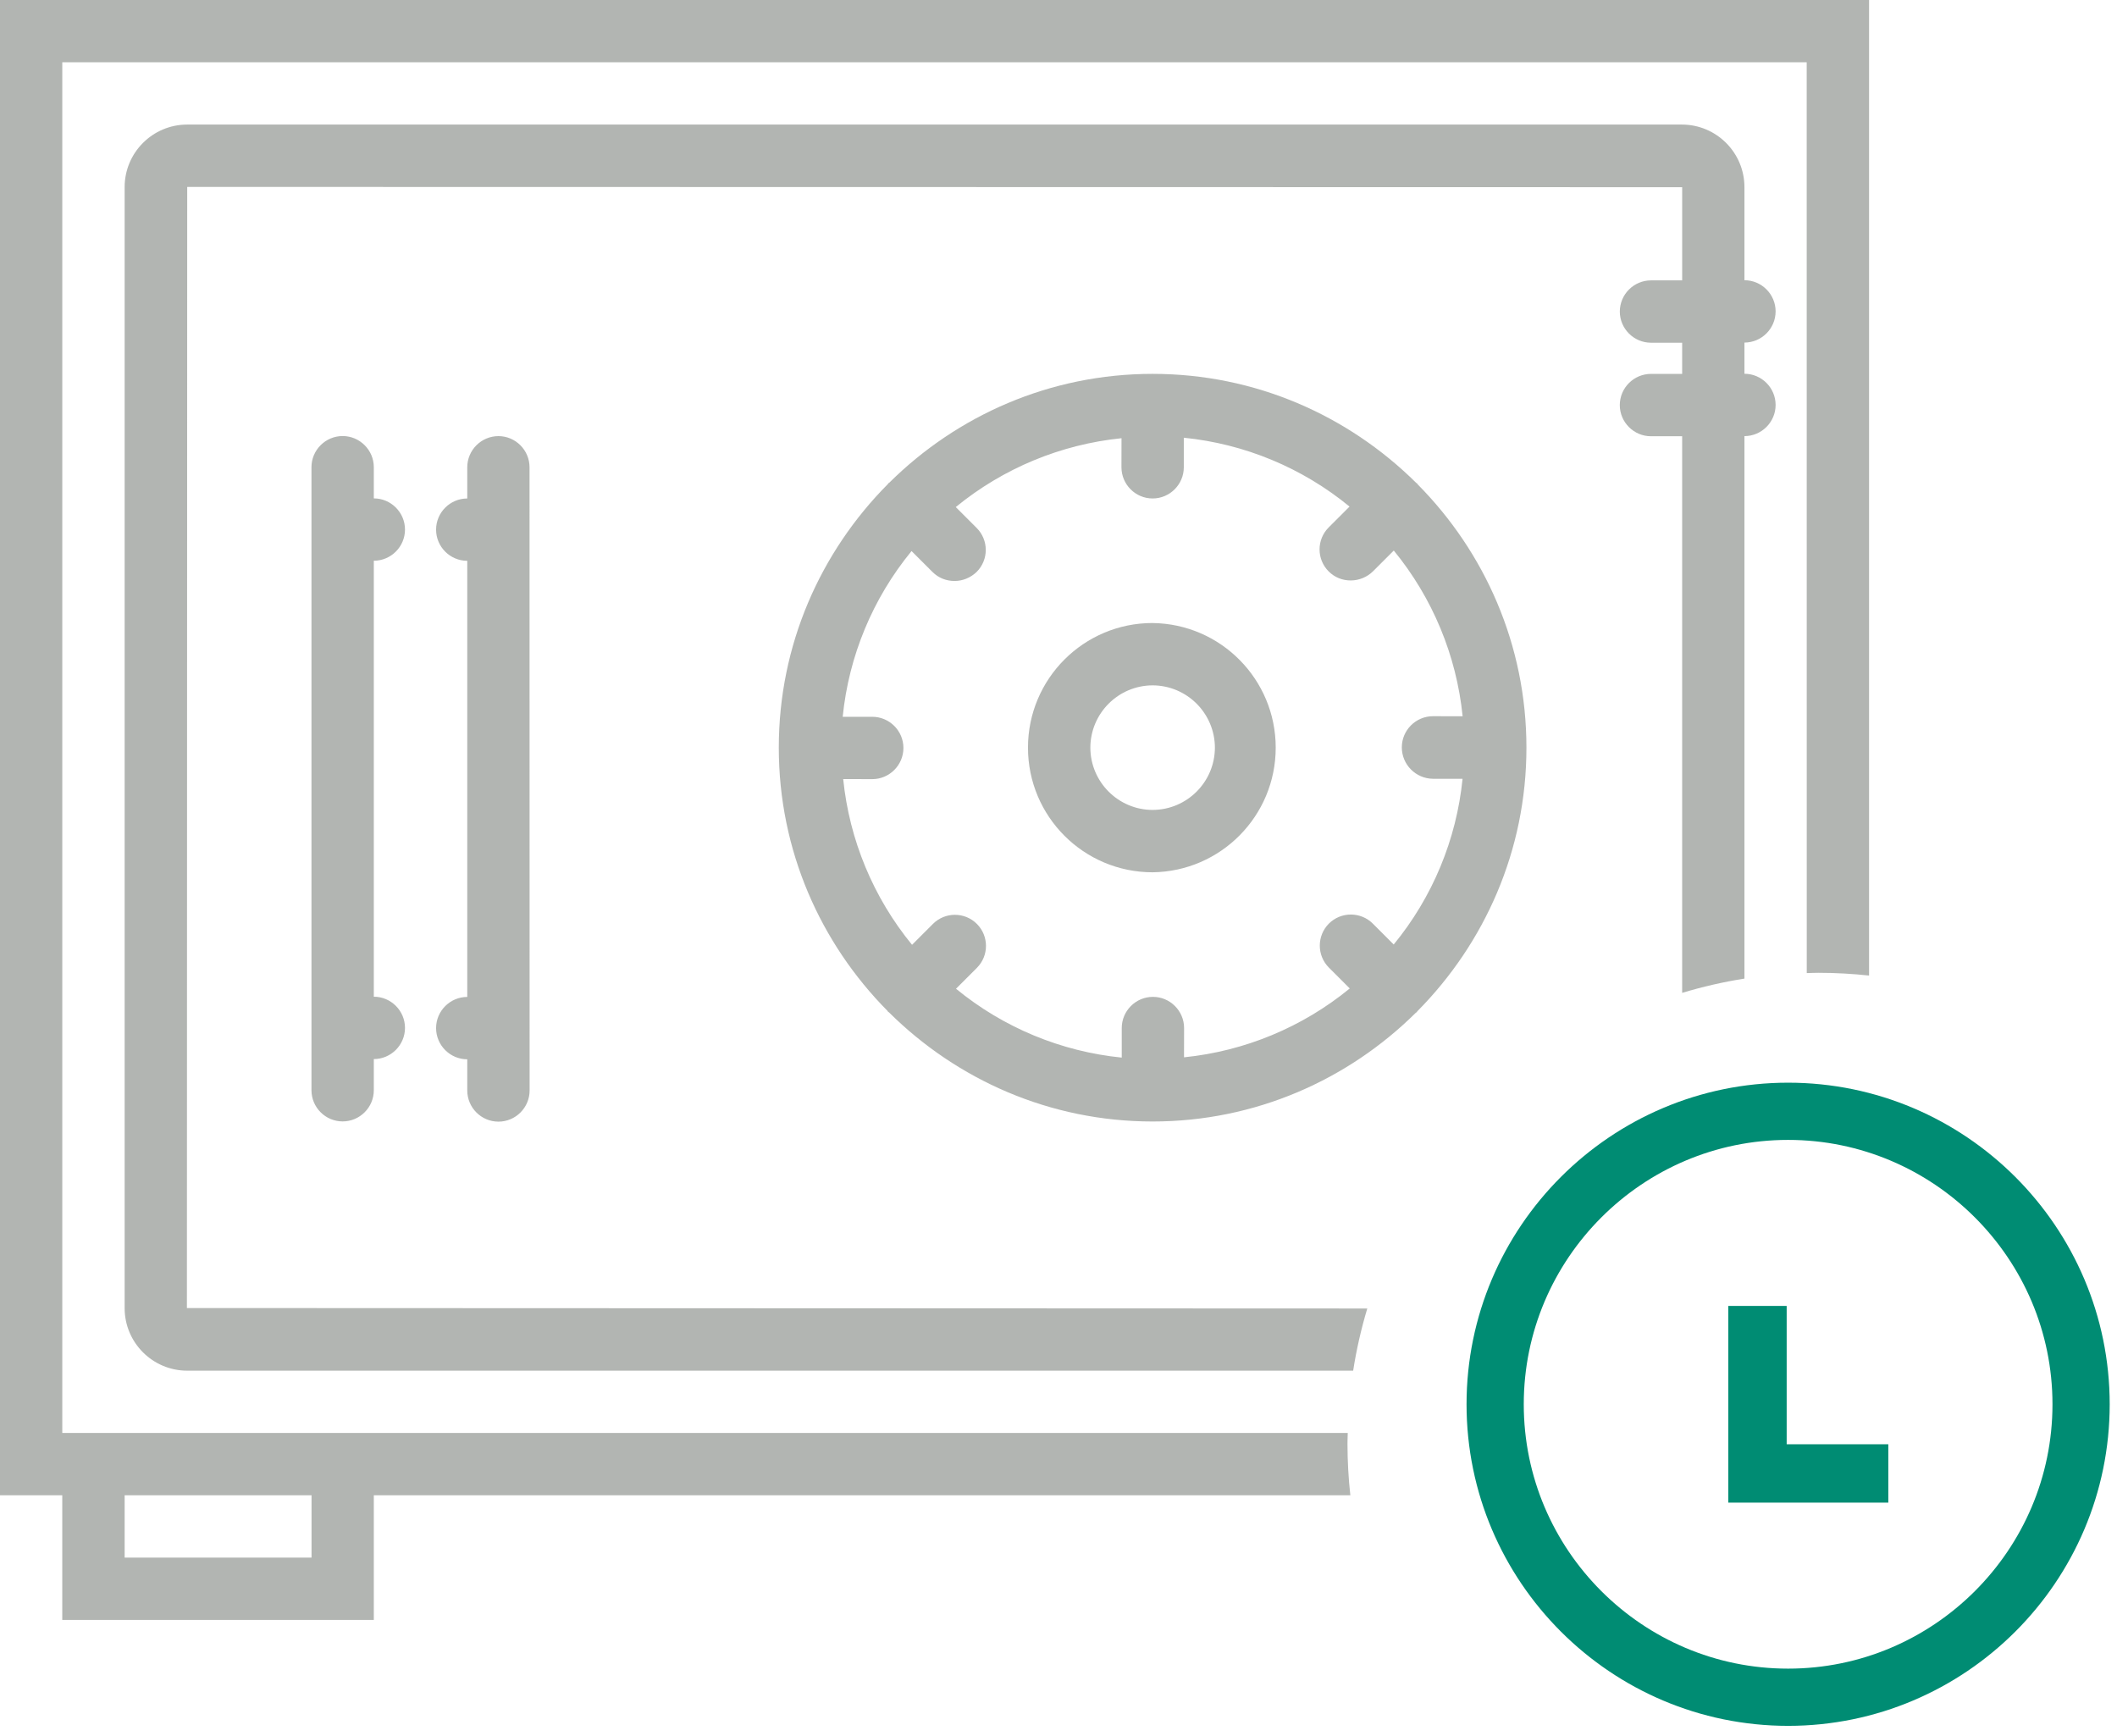
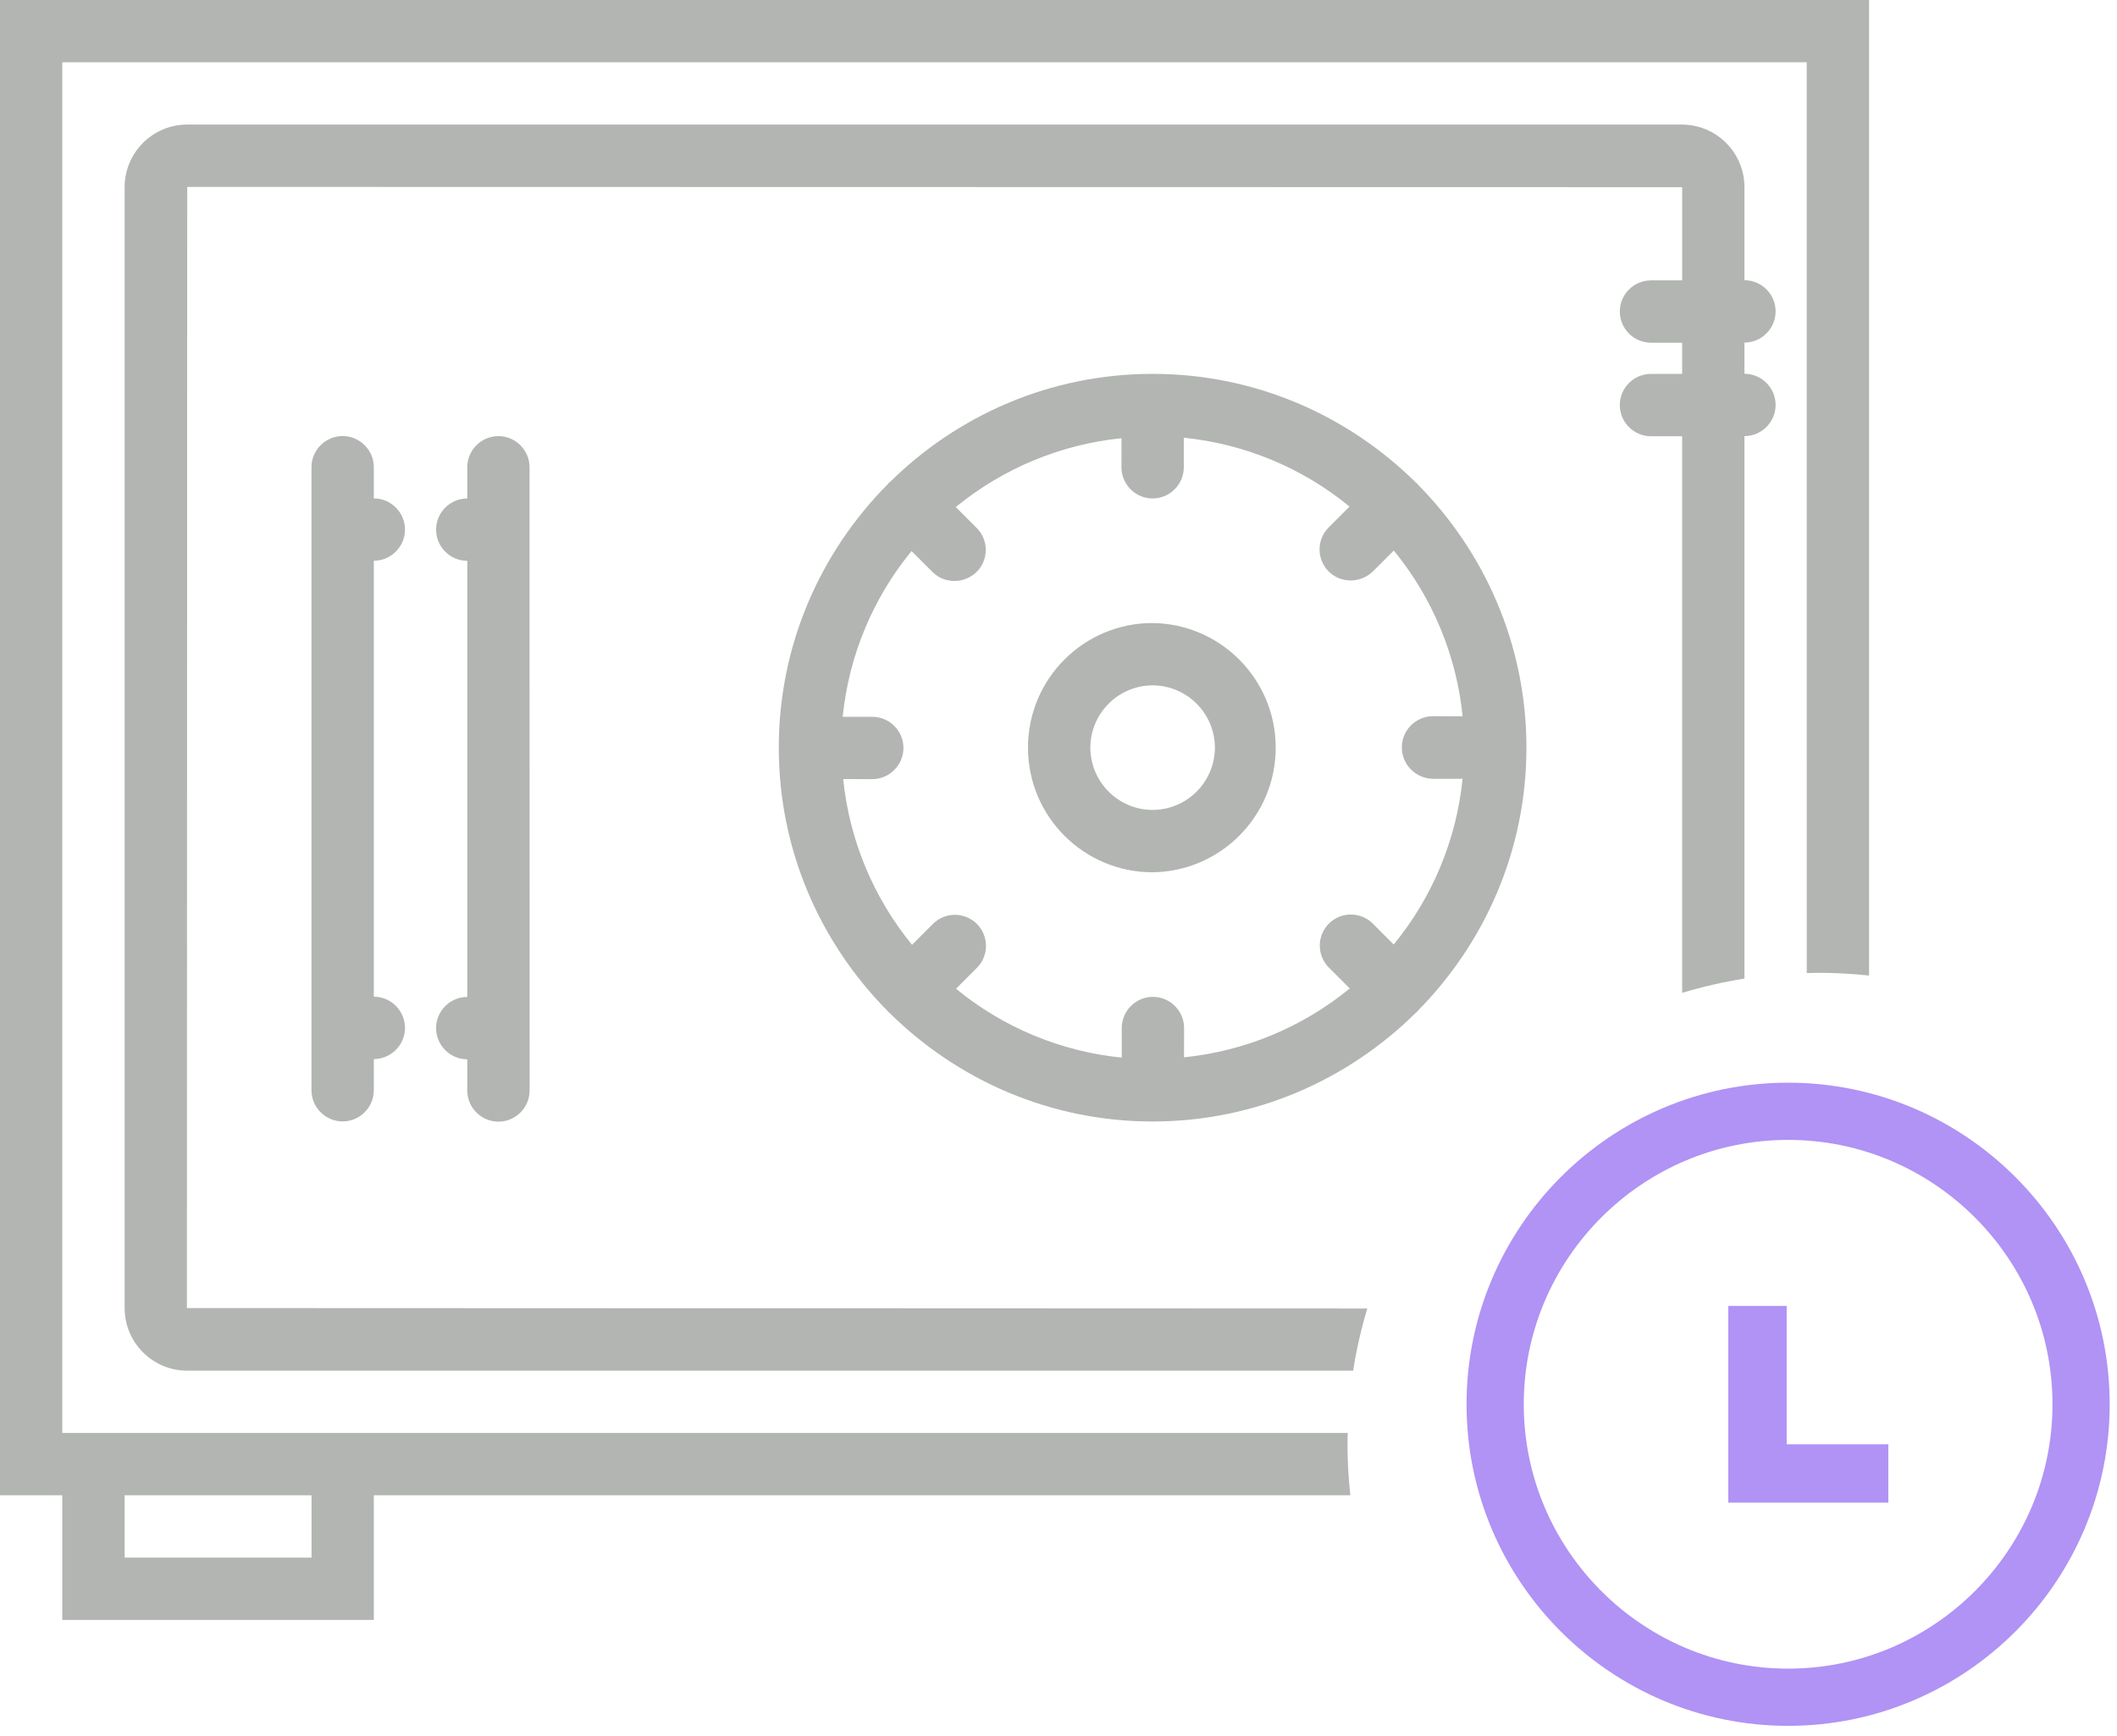
<svg xmlns="http://www.w3.org/2000/svg" width="111" height="91" viewBox="0 0 111 91">
  <g fill="none" fill-rule="evenodd">
    <g fill="#B2B5B2">
      <path d="M6.535 81.666h9.8V78.4h-9.8v3.266zm64.131-6.535h-67.4V3.266H94.73l.003 47.754c.203-.004.403-.015.608-.015.898 0 1.785.051 2.659.144V0H0v78.4h3.265v6.535H19.6V78.4h51.202c-.097-.888-.15-1.79-.15-2.705 0-.189.01-.376.014-.564z" />
      <path d="M9.8 68.582L9.816 9.8l78.385.015v4.885h-1.635a1.64 1.64 0 0 0-1.635 1.634c0 .9.736 1.635 1.635 1.635H88.2v1.634h-1.635a1.64 1.64 0 0 0-1.635 1.635c0 .9.736 1.635 1.635 1.635H88.2v29.184c1.06-.32 2.15-.572 3.266-.748V22.866c.899 0 1.634-.736 1.634-1.634 0-.9-.735-1.635-1.634-1.635v-1.635a1.64 1.64 0 0 0 1.634-1.635c0-.9-.735-1.635-1.634-1.635V9.816a3.284 3.284 0 0 0-3.281-3.285H9.816a3.283 3.283 0 0 0-3.281 3.285v58.766a3.283 3.283 0 0 0 3.28 3.284H70.95c.173-1.114.423-2.2.74-3.26L9.8 68.582z" />
      <path d="M60.435 42.466A3.276 3.276 0 0 1 57.17 39.2a3.276 3.276 0 0 1 3.265-3.266 3.277 3.277 0 0 1 3.266 3.266 3.276 3.276 0 0 1-3.266 3.265m0-9.8a6.533 6.533 0 0 0-6.535 6.535 6.534 6.534 0 0 0 6.535 6.535 6.535 6.535 0 0 0 0-13.069" />
      <path d="M75.136 40.832h1.55a16.242 16.242 0 0 1-3.61 8.689l-1.095-1.095a1.633 1.633 0 0 0-2.305 0 1.634 1.634 0 0 0 0 2.305l1.095 1.095a16.303 16.303 0 0 1-8.69 3.61l.004-1.535c0-.9-.735-1.635-1.634-1.635-.9 0-1.635.736-1.635 1.635v1.55a16.249 16.249 0 0 1-8.69-3.61l1.095-1.095a1.631 1.631 0 0 0 0-2.304 1.63 1.63 0 0 0-2.305 0l-1.095 1.095a16.303 16.303 0 0 1-3.61-8.69l1.524.004c.9 0 1.634-.735 1.634-1.635s-.734-1.634-1.634-1.634h-1.55a16.25 16.25 0 0 1 3.61-8.69l1.095 1.094c.325.325.734.475 1.16.475.424 0 .834-.165 1.159-.475a1.63 1.63 0 0 0 0-2.305l-1.095-1.095a16.309 16.309 0 0 1 8.69-3.61l-.003 1.524c0 .9.734 1.635 1.634 1.635.9 0 1.635-.734 1.635-1.635v-1.55a16.254 16.254 0 0 1 8.69 3.61l-1.095 1.095a1.63 1.63 0 0 0 0 2.304c.326.326.735.475 1.16.475a1.67 1.67 0 0 0 1.16-.475l1.095-1.094a16.3 16.3 0 0 1 3.61 8.69l-1.554-.004c-.9 0-1.635.734-1.635 1.634a1.65 1.65 0 0 0 1.635 1.647M74.3 25.347c-.015-.016-.035-.016-.05-.035-3.56-3.525-8.426-5.71-13.816-5.71-5.39 0-10.256 2.189-13.8 5.7-.016.014-.035.014-.05.033-.016.015-.016.034-.035.05-3.53 3.557-5.715 8.426-5.715 13.816 0 5.39 2.19 10.256 5.7 13.8.015.016.015.034.034.05.016.015.035.015.05.034 3.557 3.526 8.426 5.716 13.816 5.716 5.39 0 10.256-2.19 13.8-5.7.016-.016.035-.016.051-.035.015-.015.015-.034.034-.049 3.525-3.56 5.716-8.427 5.716-13.816 0-5.39-2.19-10.26-5.701-13.804-.015-.016-.015-.035-.034-.05M17.966 22.862c-.9 0-1.635.735-1.635 1.634v32.666c0 .9.734 1.635 1.635 1.635.899 0 1.634-.735 1.634-1.635v-1.634c.9 0 1.635-.736 1.635-1.635 0-.9-.735-1.635-1.635-1.635V29.4c.9 0 1.635-.734 1.635-1.634 0-.9-.735-1.635-1.635-1.635v-1.635c0-.898-.735-1.634-1.634-1.634M26.135 22.866c-.9 0-1.635.735-1.635 1.634v1.636c-.9 0-1.635.734-1.635 1.634 0 .9.736 1.634 1.635 1.634V52.27c-.9 0-1.635.735-1.635 1.634 0 .9.736 1.636 1.635 1.636v1.634c0 .9.735 1.635 1.635 1.635s1.634-.735 1.634-1.635L27.765 24.5c0-.899-.734-1.634-1.63-1.634" />
    </g>
-     <path stroke="#008C73" stroke-width="3" d="M93.756 58.266c-8.466 0-15.361 6.896-15.361 15.362 0 8.466 6.895 15.36 15.361 15.36 8.466 0 15.361-6.894 15.361-15.36s-6.895-15.362-15.361-15.362z" />
-     <path fill="#008C73" fill-rule="nonzero" d="M93.68 68.471h-3.06v10.313h8.39v-3.06h-5.33z" />
+     <path stroke="#B093F4" stroke-width="3" d="M93.756 58.266c-8.466 0-15.361 6.896-15.361 15.362 0 8.466 6.895 15.36 15.361 15.36 8.466 0 15.361-6.894 15.361-15.36s-6.895-15.362-15.361-15.362z" />
+     <path fill="#B093F4" fill-rule="nonzero" d="M93.68 68.471h-3.06v10.313h8.39v-3.06h-5.33z" />
  </g>
</svg>
